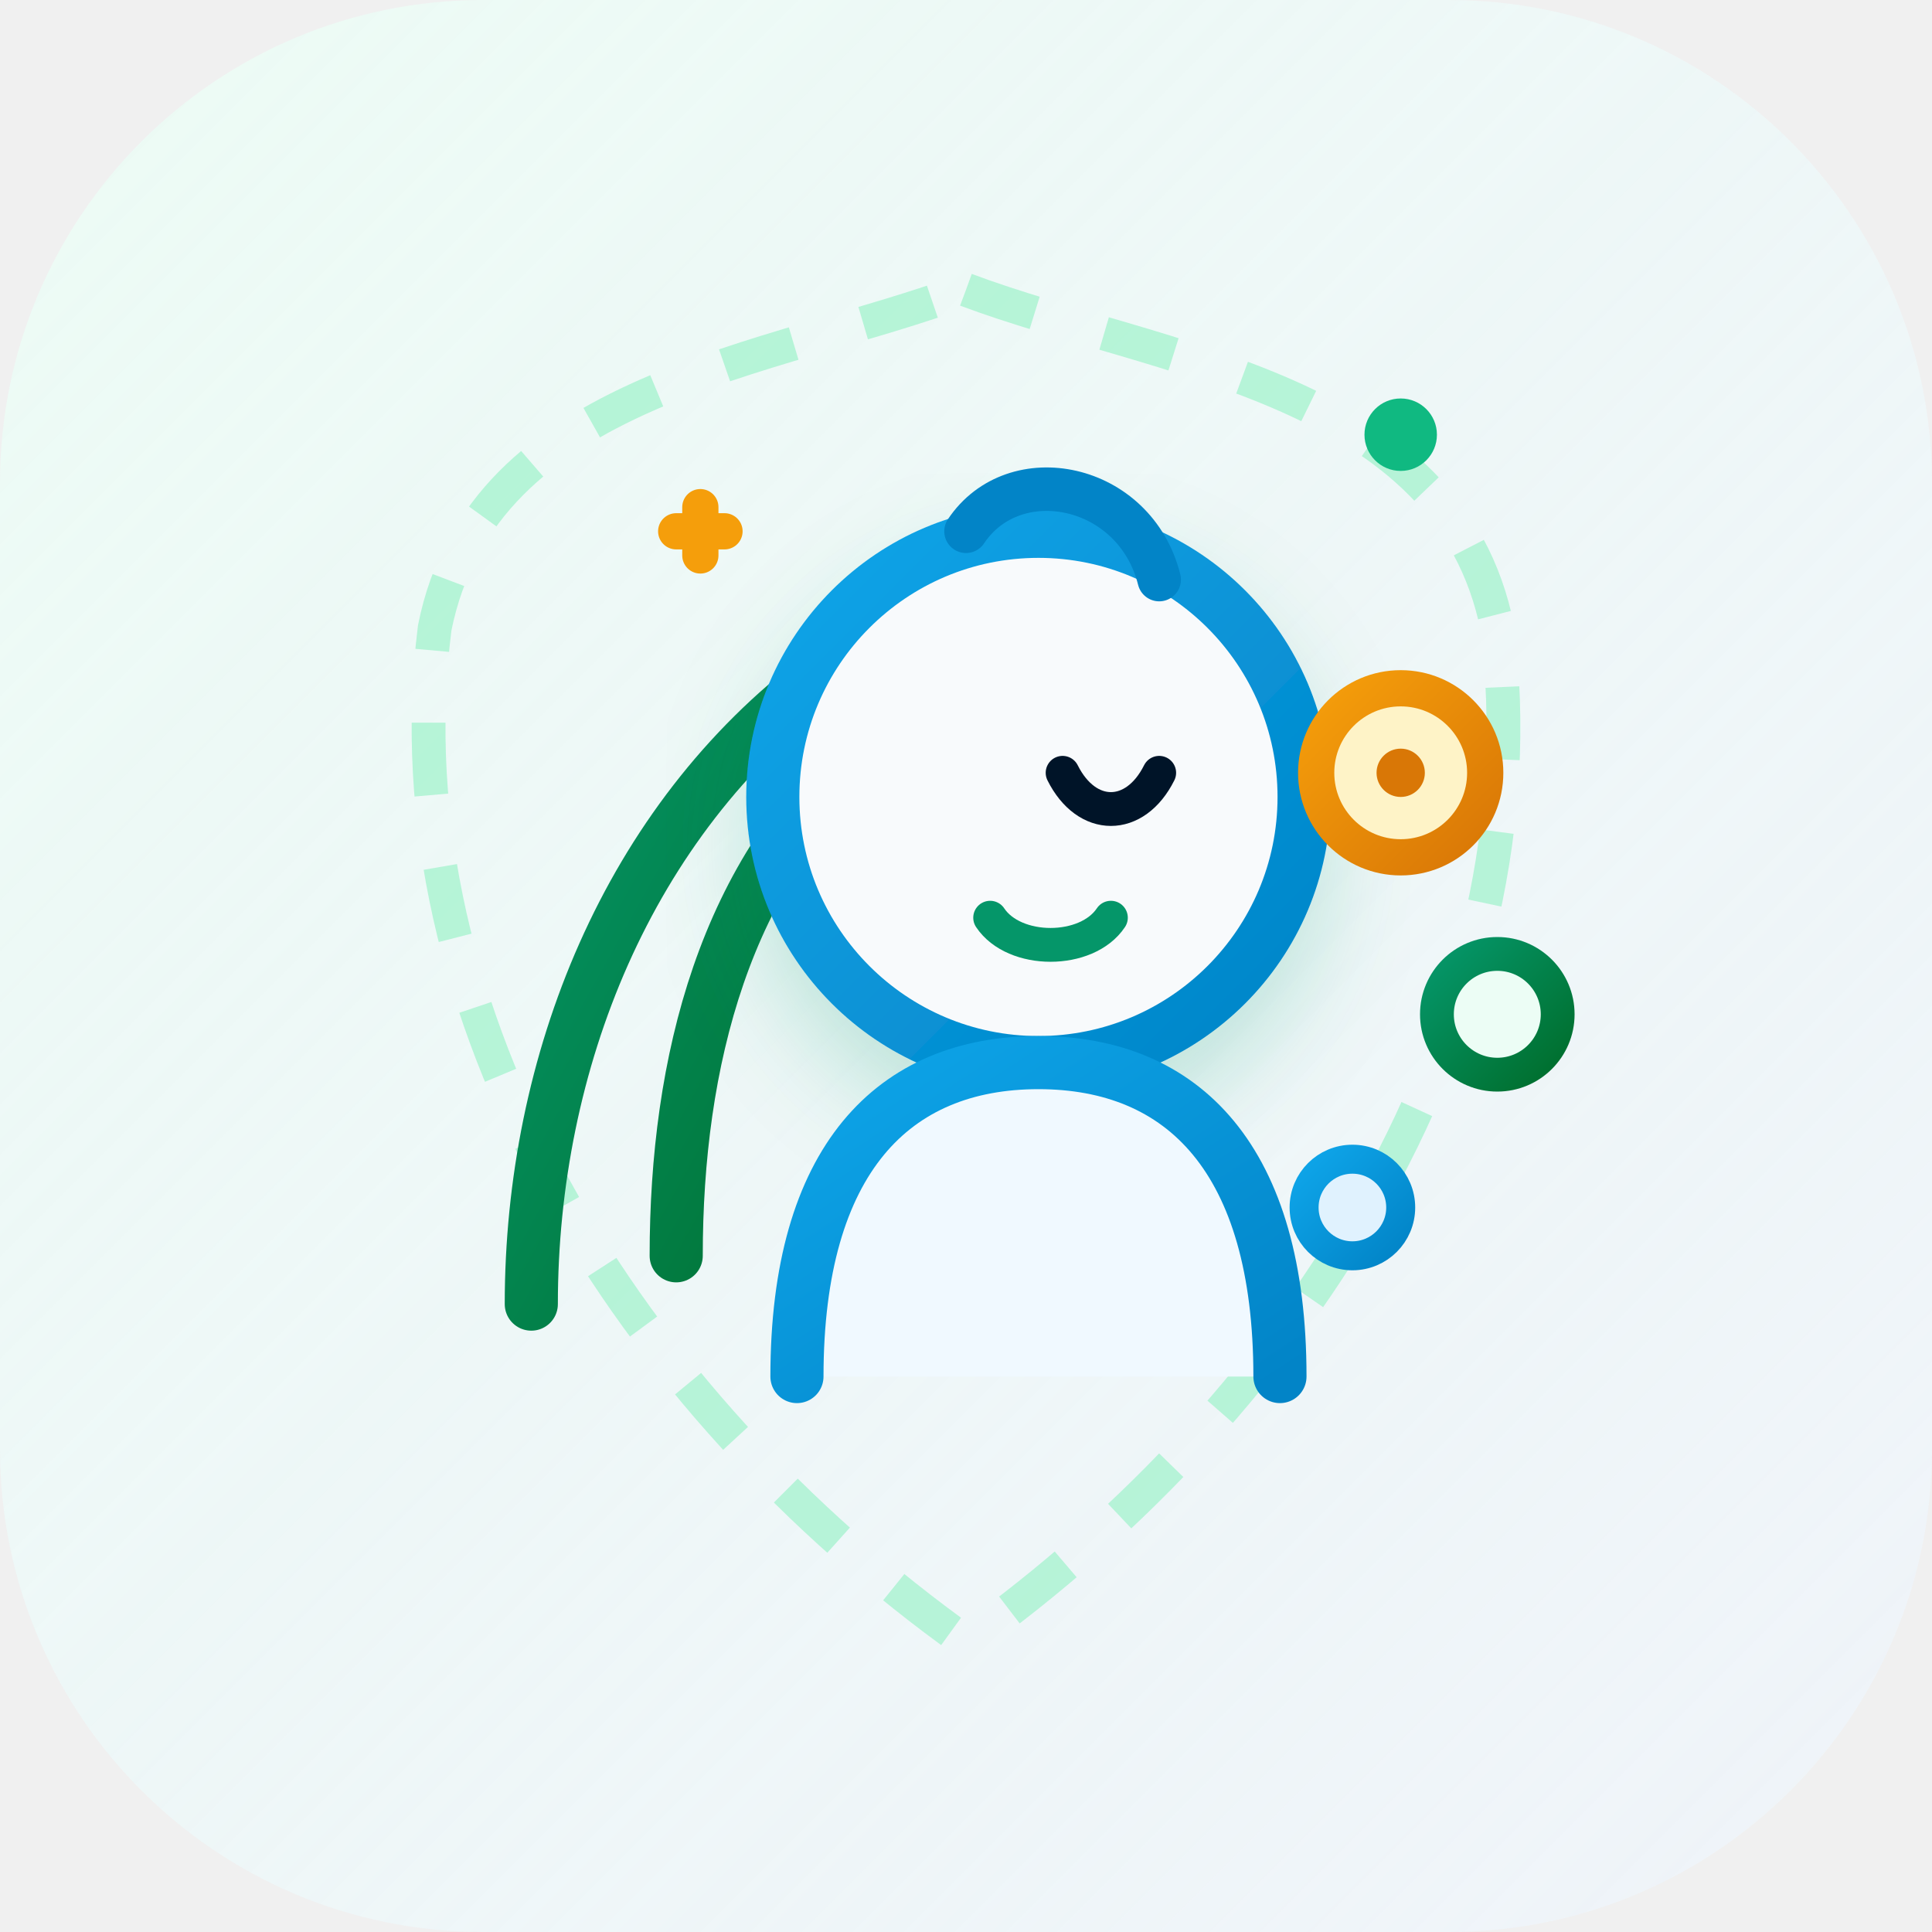
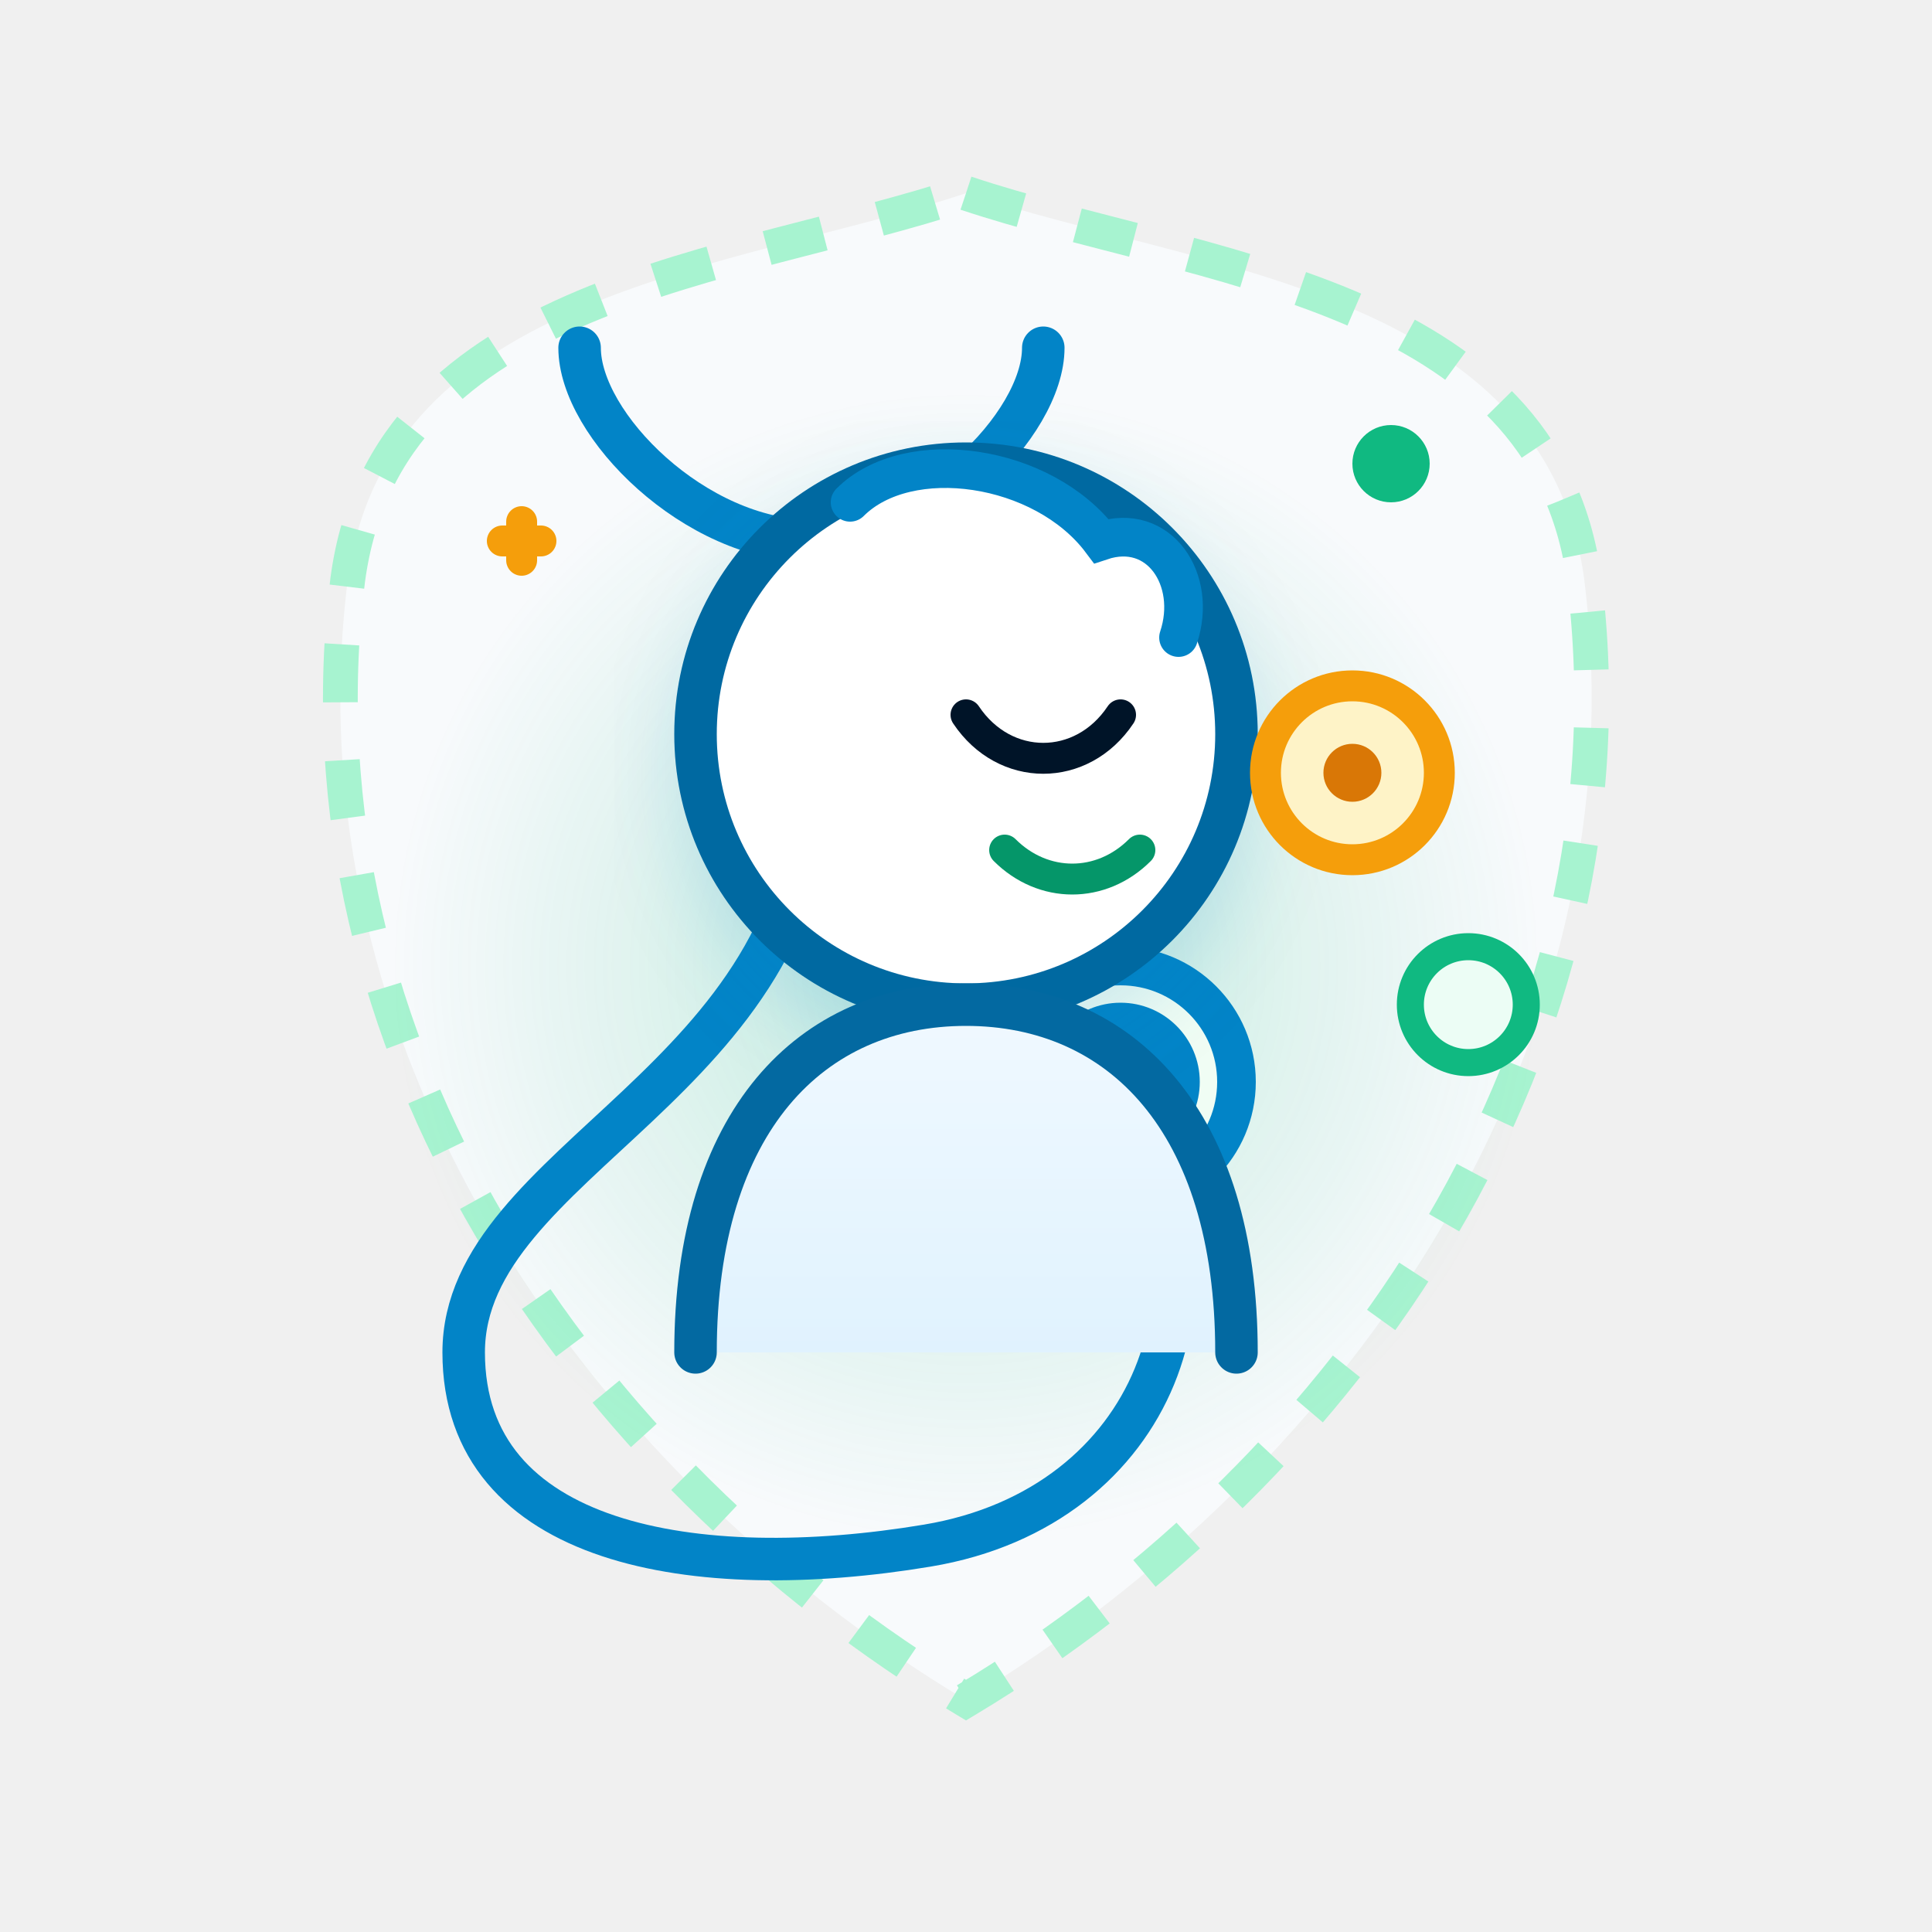
- <svg xmlns="http://www.w3.org/2000/svg" viewBox="0 0 80 80" fill="none">
+ <svg xmlns="http://www.w3.org/2000/svg" viewBox="0 0 100 100" fill="none">
  <defs>
-     <linearGradient id="ch-bg" x1="0%" y1="0%" x2="100%" y2="100%">
-       <stop offset="0%" stop-color="#ecfdf5" stop-opacity="0.9" />
-       <stop offset="100%" stop-color="#eff6ff" stop-opacity="0.6" />
+     <linearGradient id="ch-torso-grad" x1="0%" y1="0%" x2="0%" y2="100%">
+       <stop offset="0%" stop-color="#f0f9ff" />
+       <stop offset="100%" stop-color="#e0f2fe" />
    </linearGradient>
-     <linearGradient id="ch-emerald" x1="0%" y1="0%" x2="100%" y2="100%">
-       <stop offset="0%" stop-color="#059669" />
-       <stop offset="100%" stop-color="#006e2d" />
-     </linearGradient>
-     <linearGradient id="ch-sky" x1="0%" y1="0%" x2="100%" y2="100%">
-       <stop offset="0%" stop-color="#0ea5e9" />
-       <stop offset="100%" stop-color="#0284c7" />
-     </linearGradient>
-     <linearGradient id="ch-amber" x1="0%" y1="0%" x2="100%" y2="100%">
-       <stop offset="0%" stop-color="#f59e0b" />
-       <stop offset="100%" stop-color="#d97706" />
-     </linearGradient>
-     <filter id="ch-shadow" x="-20%" y="-20%" width="140%" height="140%">
-       <feDropShadow dx="0" dy="2" stdDeviation="2" flood-color="#059669" flood-opacity="0.2" />
+     <radialGradient id="ch-shield-glow" cx="50%" cy="50%" r="50%">
+       <stop offset="0%" stop-color="#10b981" stop-opacity="0.25" />
+       <stop offset="100%" stop-color="#10b981" stop-opacity="0" />
+     </radialGradient>
+     <filter id="ch-shadow" x="-15%" y="-15%" width="130%" height="130%">
+       <feDropShadow dx="0" dy="2" stdDeviation="2" flood-color="#0284c7" flood-opacity="0.15" />
    </filter>
  </defs>
-   <rect width="80" height="80" rx="20" fill="url(#ch-bg)" />
-   <path d="M40 12 C 48 15, 60 16, 62 26 C 64 42, 54 58, 40 68 C 26 58, 16 42, 18 26 C 20 16, 32 15, 40 12 Z" stroke="#a7f3d0" stroke-width="1.4" stroke-dasharray="3 3" fill="none" opacity="0.8" />
+   <path d="M50 10 C 62 14, 80 15, 82 30 C 85 54, 70 76, 50 88 C 30 76, 15 54, 18 30 C 20 15, 38 14, 50 10 Z" fill="#f8fafc" stroke="#a7f3d0" stroke-width="1.8" stroke-dasharray="3 3" />
+   <circle cx="50" cy="50" r="30" fill="url(#ch-shield-glow)" />
+   <g stroke="#0284c7" stroke-width="2.2" stroke-linecap="round" fill="none">
+     <path d="M30 18 C 30 22, 36 28, 42 28 C 48 28, 54 22, 54 18" />
+     <path d="M42 28 L 42 40 C 42 56, 24 60, 24 70 C 24 80, 36 82, 48 80 C 60 78, 64 66, 58 58" />
+     <circle cx="58" cy="56" r="6" fill="#f0fdf4" stroke="#0284c7" stroke-width="2" />
+     <circle cx="58" cy="56" r="3" fill="#059669" />
+   </g>
  <g transform="translate(0, 2)">
-     <path d="M22 52 C 22 42, 26 32, 34 26 C 36 24.5, 38 27, 36 29 C 30 34, 28 42, 28 50" stroke="url(#ch-emerald)" stroke-width="2.2" stroke-linecap="round" />
-     <circle cx="43" cy="31" r="11" fill="#f8fafc" stroke="url(#ch-sky)" stroke-width="2.2" filter="url(#ch-shadow)" />
-     <path d="M40 20 C 42 17, 47 18, 48 22" stroke="#0284c7" stroke-width="1.8" stroke-linecap="round" />
-     <path d="M44 30 C 45 32, 47 32, 48 30" stroke="#001428" stroke-width="1.4" stroke-linecap="round" />
-     <path d="M46 36 C 45 37.5, 42 37.5, 41 36" stroke="#059669" stroke-width="1.4" stroke-linecap="round" />
-     <path d="M33 55 C 33 46, 37 42, 43 42 C 49 42, 53 46, 53 55" stroke="url(#ch-sky)" stroke-width="2.2" stroke-linecap="round" fill="#f0f9ff" />
-     <g transform="translate(52, 26)">
-       <circle cx="6" cy="4" r="3.5" fill="#fef3c7" stroke="url(#ch-amber)" stroke-width="1.5" />
-       <circle cx="6" cy="4" r="1" fill="#d97706" />
-       <circle cx="10" cy="14" r="2.5" fill="#ecfdf5" stroke="url(#ch-emerald)" stroke-width="1.4" />
-       <circle cx="4" cy="22" r="2" fill="#e0f2fe" stroke="url(#ch-sky)" stroke-width="1.2" />
-     </g>
-     <path d="M28 20 L 30 20 M 29 19 L 29 21" stroke="#f59e0b" stroke-width="1.5" stroke-linecap="round" />
-     <circle cx="58" cy="16" r="1.5" fill="#10b981" />
+     <circle cx="50" cy="36" r="14" fill="#ffffff" stroke="#0369a1" stroke-width="2.2" filter="url(#ch-shadow)" />
+     <path d="M44 24 C 47 21, 54 22, 57 26 C 60 25, 62 28, 61 31" stroke="#0284c7" stroke-width="2" stroke-linecap="round" fill="none" />
+     <path d="M50 35 C 52 38, 56 38, 58 35" stroke="#001428" stroke-width="1.6" stroke-linecap="round" />
+     <path d="M52 42 C 54 44, 57 44, 59 42" stroke="#059669" stroke-width="1.6" stroke-linecap="round" />
+     <path d="M36 68 C 36 56, 42 50, 50 50 C 58 50, 64 56, 64 68" fill="url(#ch-torso-grad)" stroke="#0369a1" stroke-width="2.2" stroke-linecap="round" />
+     <circle cx="70" cy="38" r="4.5" fill="#fef3c7" stroke="#f59e0b" stroke-width="1.6" />
+     <circle cx="70" cy="38" r="1.5" fill="#d97706" />
+     <circle cx="76" cy="50" r="3" fill="#ecfdf5" stroke="#10b981" stroke-width="1.4" />
  </g>
+   <path d="M26 28 L 28 28 M 27 27 L 27 29" stroke="#f59e0b" stroke-width="1.6" stroke-linecap="round" />
+   <circle cx="72" cy="24" r="2" fill="#10b981" />
</svg>
